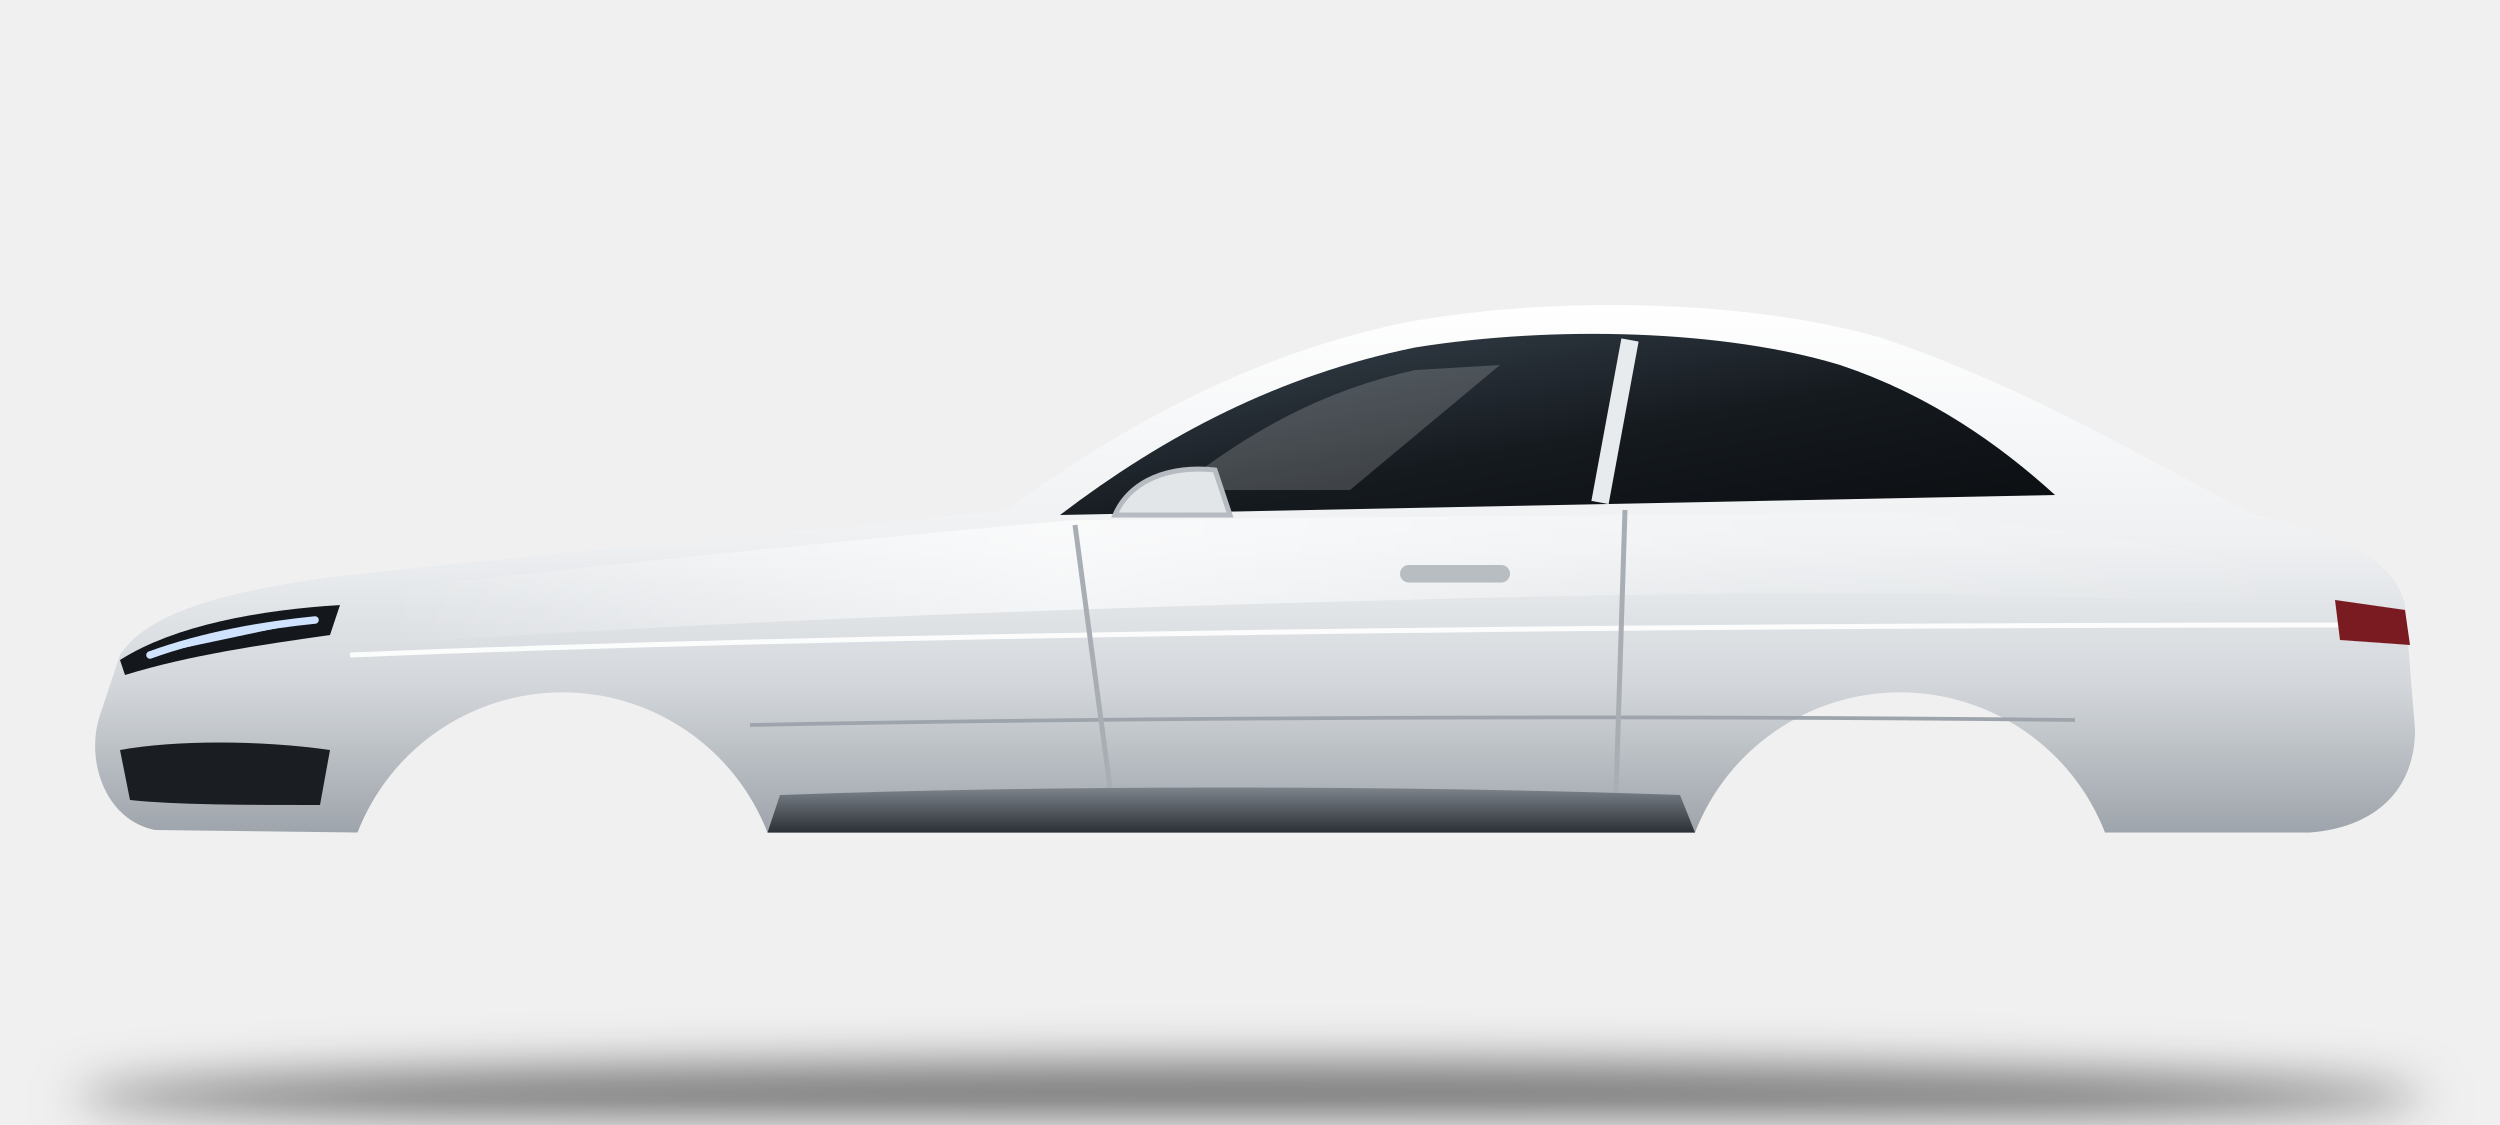
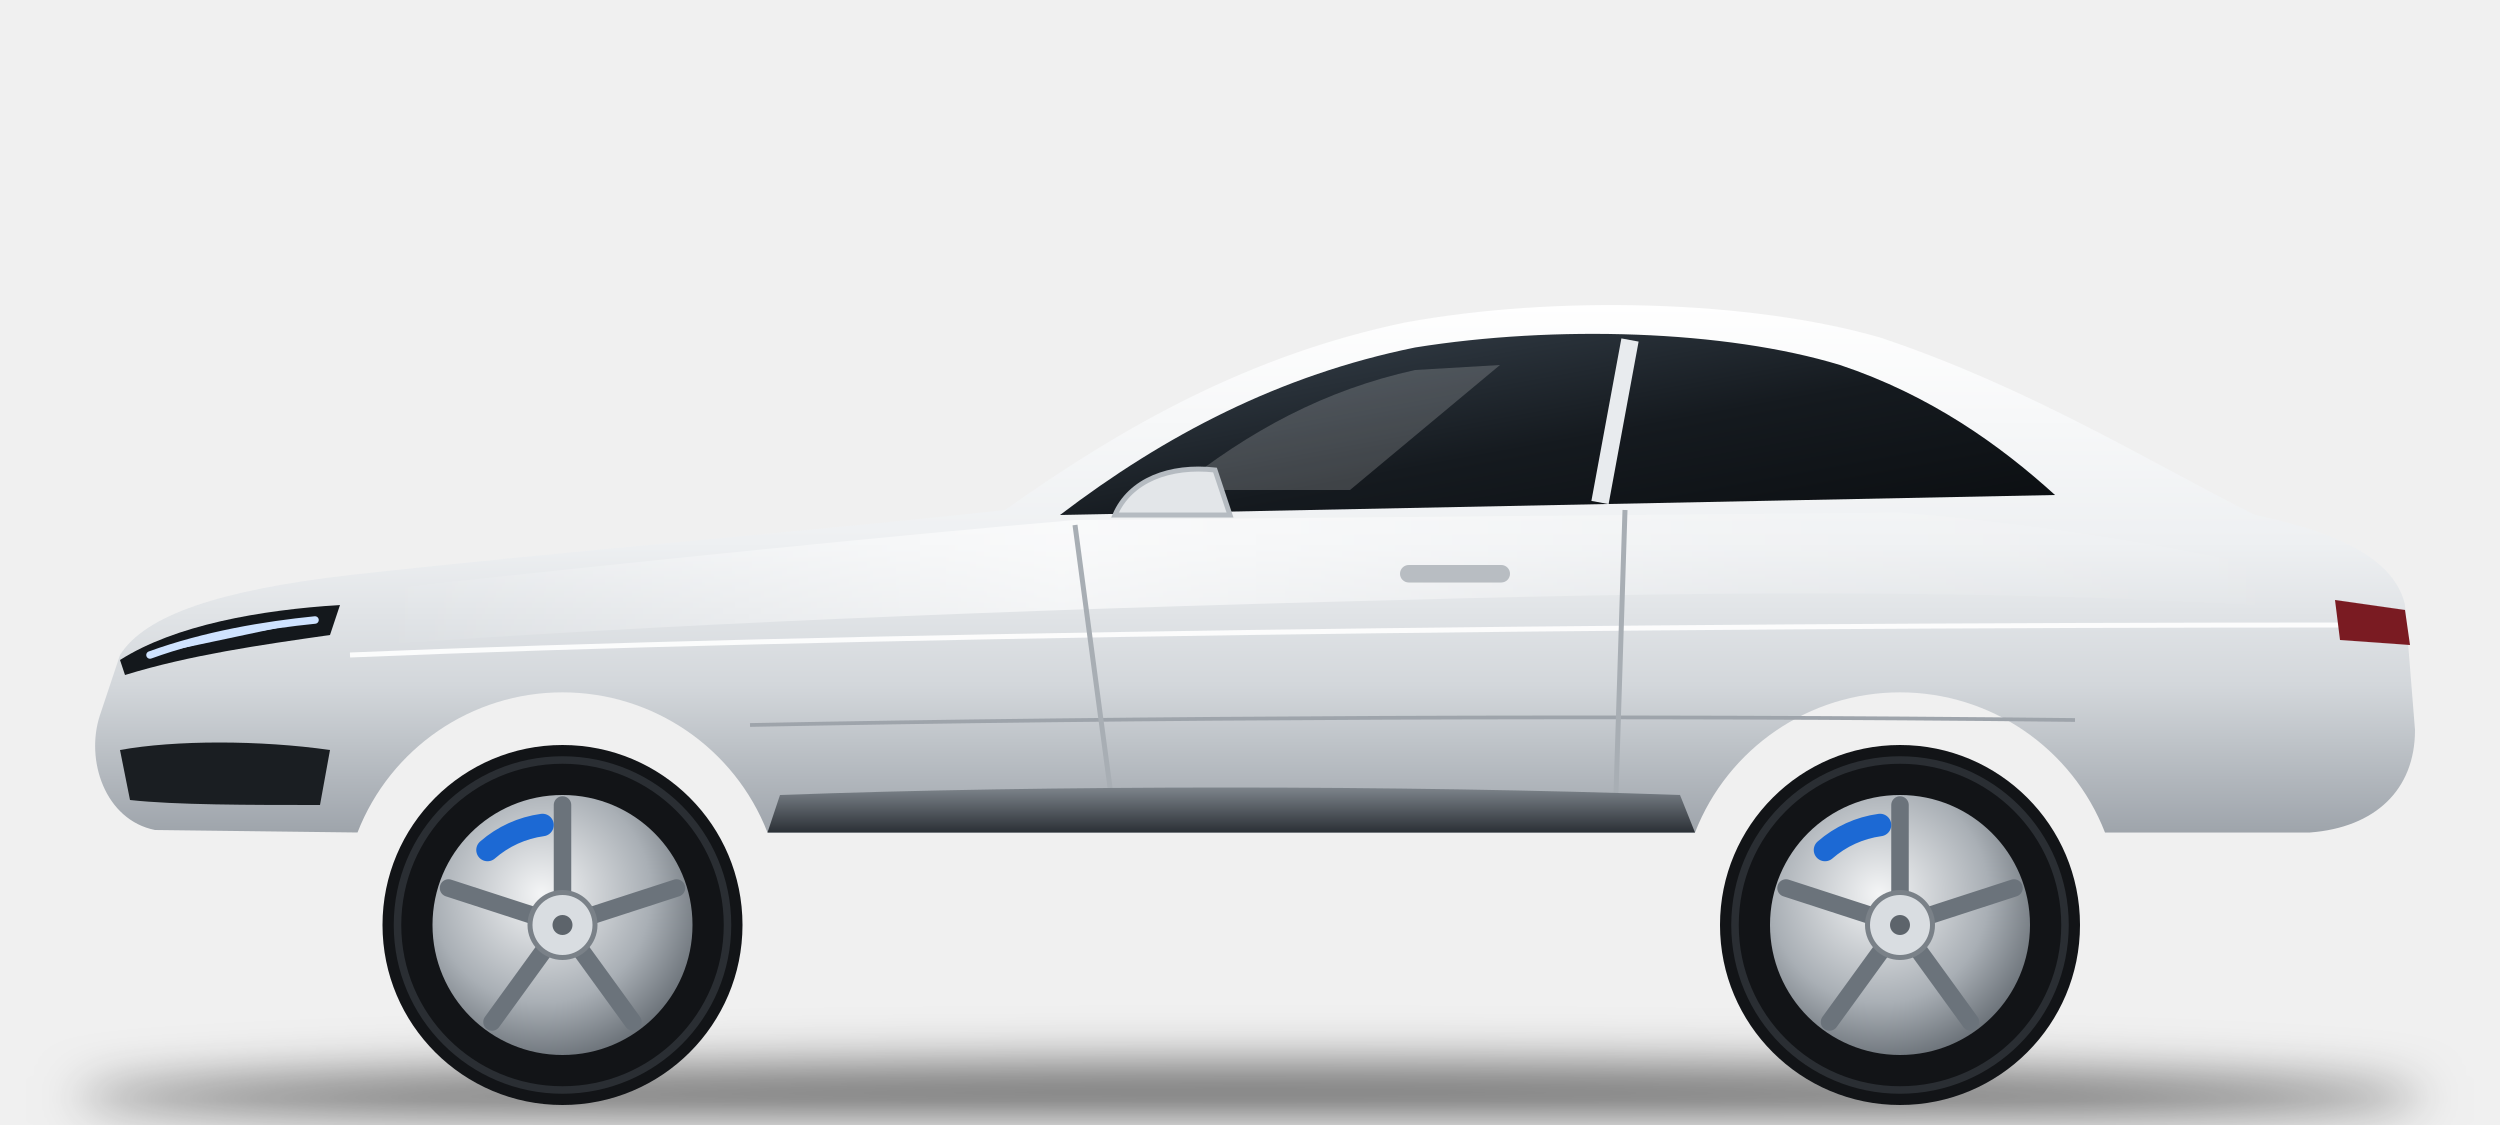
<svg xmlns="http://www.w3.org/2000/svg" viewBox="0 0 1000 450" width="1000" height="450">
  <defs>
    <linearGradient id="carroceria" x1="0" y1="0" x2="0" y2="1">
      <stop offset="0" stop-color="#ffffff" />
      <stop offset=".45" stop-color="#eef0f2" />
      <stop offset=".72" stop-color="#d3d7db" />
      <stop offset="1" stop-color="#9ea4ab" />
    </linearGradient>
    <filter id="difuso" x="-10%" y="-200%" width="120%" height="500%">
      <feGaussianBlur stdDeviation="10" />
    </filter>
    <linearGradient id="brillo" x1="0" y1="0" x2="1" y2="0">
      <stop offset="0" stop-color="#fff" stop-opacity="0" />
      <stop offset=".35" stop-color="#fff" stop-opacity=".9" />
      <stop offset=".7" stop-color="#fff" stop-opacity=".25" />
      <stop offset="1" stop-color="#fff" stop-opacity="0" />
    </linearGradient>
    <linearGradient id="vidrio" x1="0" y1="0" x2="1" y2="1">
      <stop offset="0" stop-color="#3a4550" />
      <stop offset=".55" stop-color="#151a1f" />
      <stop offset="1" stop-color="#0b0e11" />
    </linearGradient>
    <linearGradient id="umbral" x1="0" y1="0" x2="0" y2="1">
      <stop offset="0" stop-color="#7d848b" />
      <stop offset="1" stop-color="#2b3036" />
    </linearGradient>
+     <radialGradient id="rin" cx=".42" cy=".38" r=".7">
+       <stop offset="0" stop-color="#f4f5f6" />
+       <stop offset=".6" stop-color="#a9afb5" />
+       <stop offset="1" stop-color="#5d646b" />
+     </radialGradient>
+     <g id="rueda">
+       <circle r="72" fill="#121417" />
+       <circle r="66" fill="none" stroke="#2a2e33" stroke-width="3" />
+       <circle r="52" fill="url(#rin)" />
+       <g stroke="#6b737b" stroke-width="7" stroke-linecap="round">
+         <path d="M0-12V-48M11.4-3.7 45.6-14.8M7.1 9.7 28.2 38.8M-7.1 9.7-28.2 38.8M-11.4-3.7-45.6-14.8" />
+       </g>
+       <path d="M-30-30a42 42 0 0 1 22-10" fill="none" stroke="#1C69D4" stroke-width="9" stroke-linecap="round" />
+       <circle r="13" fill="#d9dde1" stroke="#7a8188" stroke-width="2" />
+       <circle r="4" fill="#5d646b" />
+     </g>
  </defs>
  <ellipse cx="500" cy="440" rx="470" ry="14" fill="#000" opacity=".55" filter="url(#difuso)" />
  <path fill="url(#carroceria)" d="M62 332C42 328 34 304 40 286L48 262C58 246 88 236 140 230C230 220 330 212 402 204C450 170 500 142 562 129C622 118 700 120 752 135C812 155 862 186 902 206C936 213 958 224 962 242L966 292C966 316 950 331 924 333L842 333A88 88 0 0 0 678 333L307 333A88 88 0 0 0 143 333Z" />
  <path fill="url(#brillo)" opacity=".7" d="M150 236C260 224 360 214 430 208L760 205C820 210 880 220 930 232L930 244C820 236 700 236 560 240C400 244 260 250 150 258Z" />
  <path fill="url(#vidrio)" d="M424 206C466 174 512 150 566 139C622 130 690 132 736 146C772 158 800 178 822 198Z" />
  <path fill="#fff" opacity=".18" d="M470 196C500 172 530 156 566 148L600 146 540 196Z" />
  <path d="M652 136 640 201" stroke="#e8ebee" stroke-width="7" />
  <path fill="none" stroke="#fff" stroke-opacity=".9" stroke-width="2" d="M140 262C330 254 640 250 944 250" />
  <path fill="none" stroke="#9ea4ab" stroke-width="1.5" d="M300 290C450 287 650 286 830 288" />
  <path fill="none" stroke="#a8aeb4" stroke-width="2" d="M430 210 446 330M650 204 646 330" />
  <rect x="560" y="226" width="44" height="7" rx="3.5" fill="#b8bdc2" />
  <path fill="url(#umbral)" d="M307 333 678 333 672 318C560 314 420 314 312 318Z" />
  <path fill="#e3e6e9" stroke="#b5bbc1" stroke-width="2" d="M446 206C452 192 468 186 486 188L492 206Z" />
  <path fill="#14181c" d="M48 264C70 250 104 244 136 242L132 254C104 258 76 262 50 270Z" />
  <path fill="#cfe3ff" d="M60 262C82 254 106 250 126 248" stroke="#cfe3ff" stroke-width="3" stroke-linecap="round" />
  <path fill="#1a1e22" d="M48 300C70 296 104 296 132 300L128 322C100 322 70 322 52 320Z" />
  <path fill="#7a1b22" d="M934 240 962 244 964 258 936 256Z" />
+   <use href="#rueda" x="225" y="370" />
+   <use href="#rueda" x="760" y="370" />
</svg>
